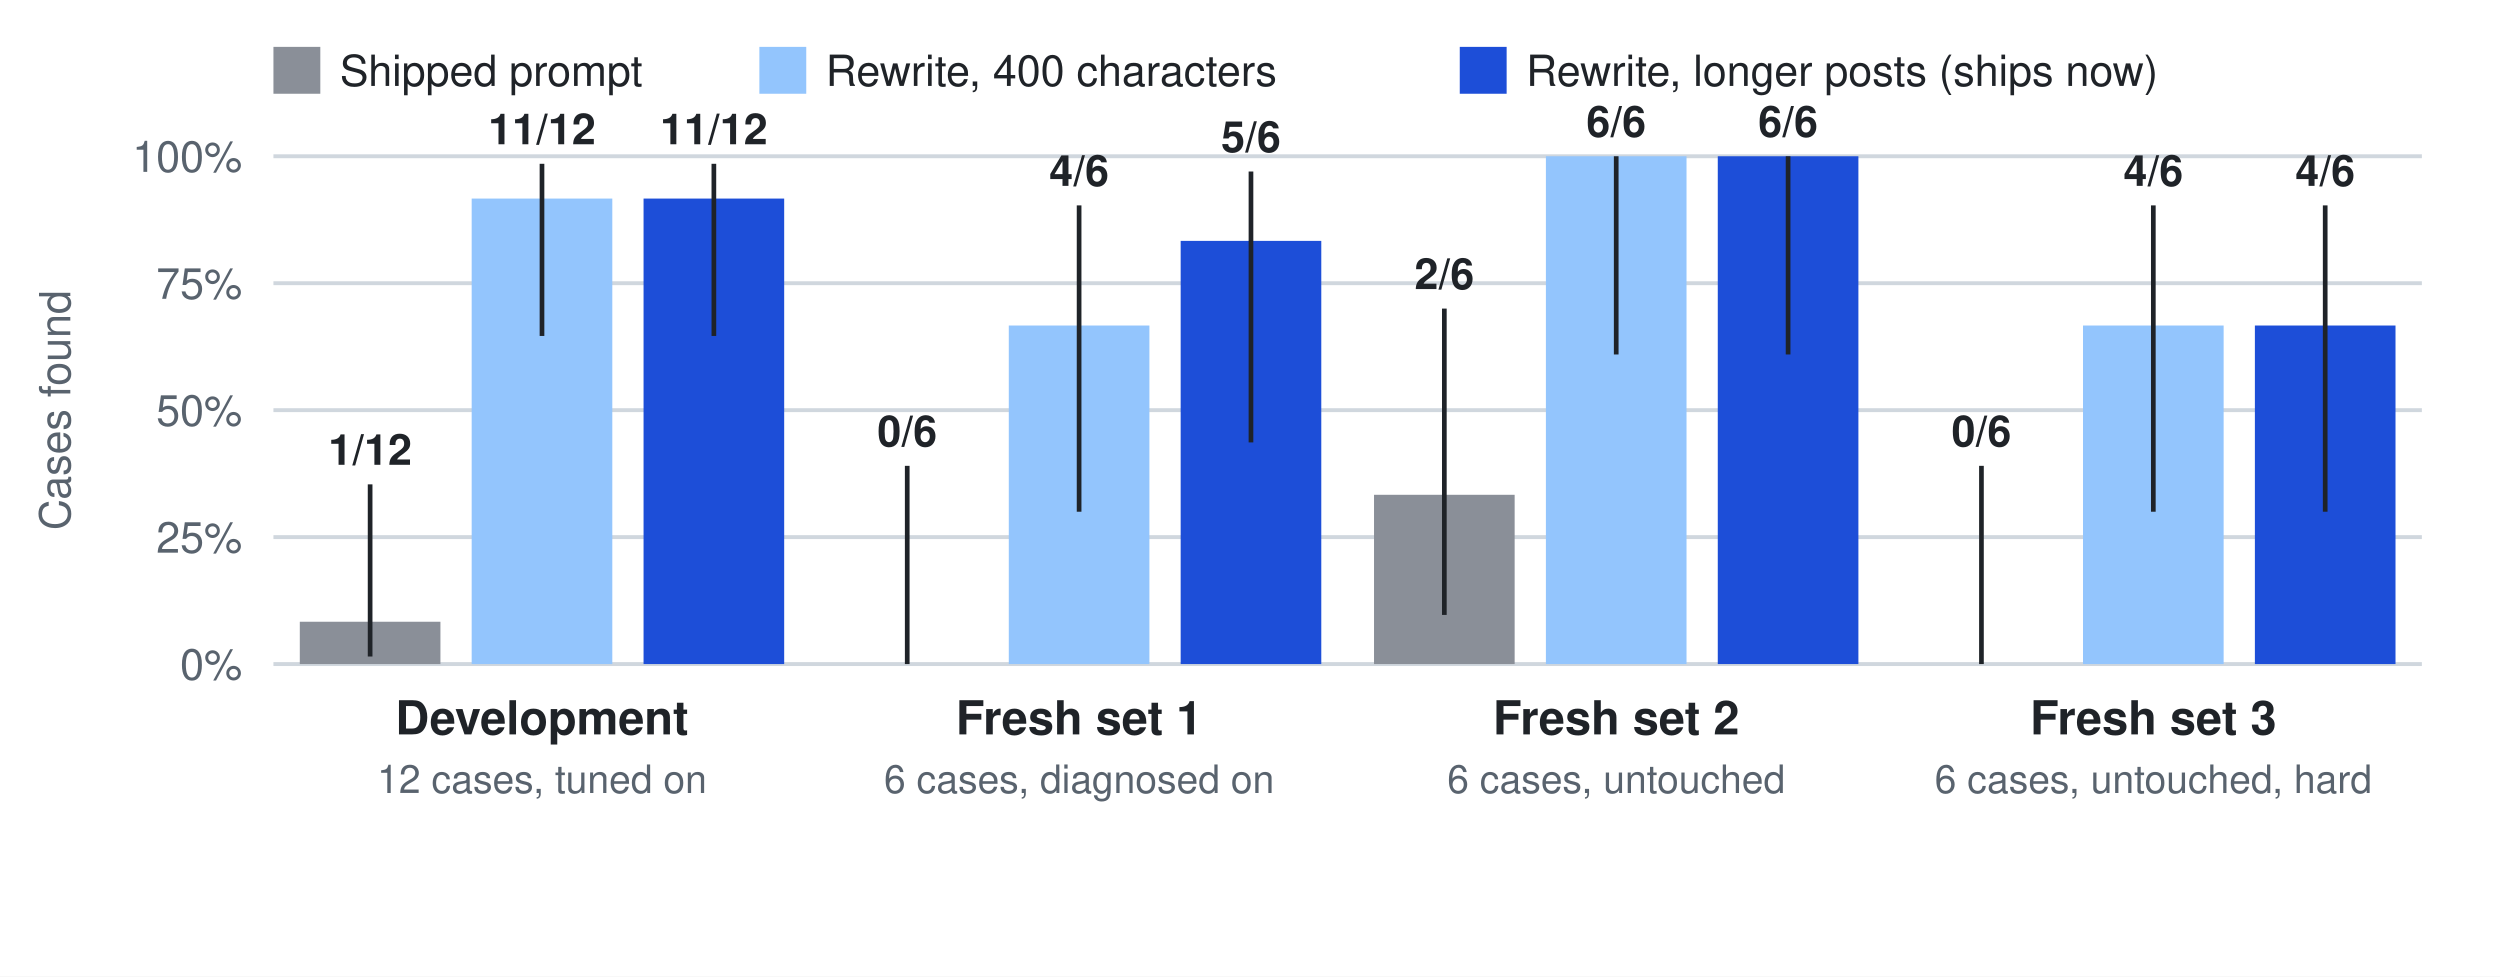
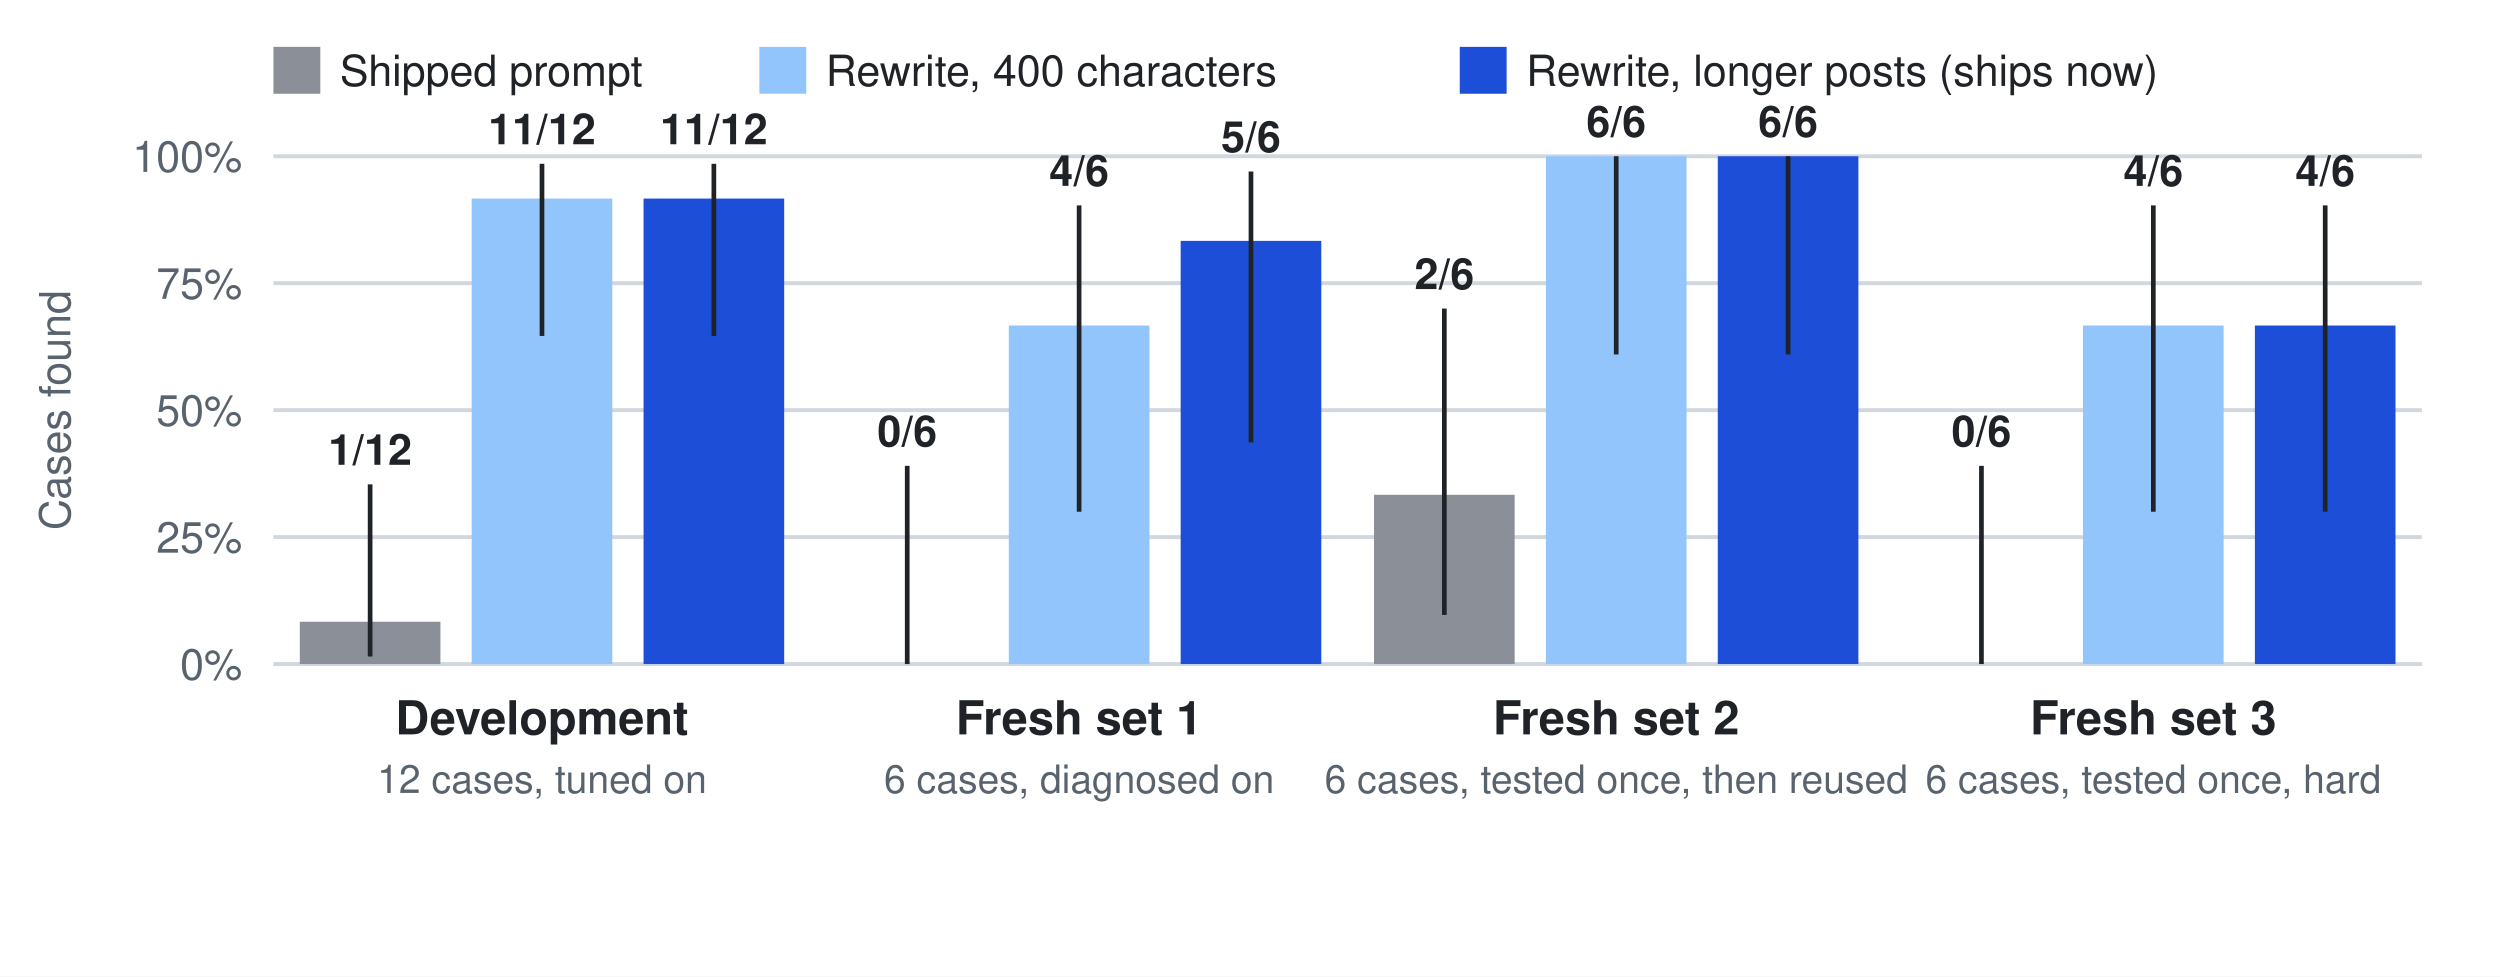
<svg xmlns="http://www.w3.org/2000/svg" viewBox="0 0 640 250" width="640" height="250" font-family="Helvetica, Arial, sans-serif">
  <rect width="640" height="250" fill="white" />
  <line x1="70" x2="620" y1="170.0" y2="170.0" stroke="#d0d7de" />
  <text x="62" y="174.0" font-size="11" text-anchor="end" fill="#59636e" font-weight="normal">0%</text>
  <line x1="70" x2="620" y1="137.5" y2="137.5" stroke="#d0d7de" />
  <text x="62" y="141.5" font-size="11" text-anchor="end" fill="#59636e" font-weight="normal">25%</text>
  <line x1="70" x2="620" y1="105.0" y2="105.0" stroke="#d0d7de" />
  <text x="62" y="109.0" font-size="11" text-anchor="end" fill="#59636e" font-weight="normal">50%</text>
  <line x1="70" x2="620" y1="72.5" y2="72.5" stroke="#d0d7de" />
  <text x="62" y="76.5" font-size="11" text-anchor="end" fill="#59636e" font-weight="normal">75%</text>
  <line x1="70" x2="620" y1="40.0" y2="40.0" stroke="#d0d7de" />
  <text x="62" y="44.0" font-size="11" text-anchor="end" fill="#59636e" font-weight="normal">100%</text>
  <rect x="76.75" y="159.167" width="36" height="10.833" fill="#8a8f98" />
  <line x1="94.75" x2="94.75" y1="168.068" y2="123.995" stroke="#1f2328" stroke-width="1.2" />
  <text x="94.75" y="118.995" font-size="11" text-anchor="middle" fill="#1f2328" font-weight="bold">1/12</text>
  <rect x="120.75" y="50.833" width="36" height="119.167" fill="#93c5fd" />
  <line x1="138.75" x2="138.75" y1="86.005" y2="41.932" stroke="#1f2328" stroke-width="1.2" />
  <text x="138.75" y="36.932" font-size="11" text-anchor="middle" fill="#1f2328" font-weight="bold">11/12</text>
  <rect x="164.75" y="50.833" width="36" height="119.167" fill="#1d4ed8" />
  <line x1="182.75" x2="182.75" y1="86.005" y2="41.932" stroke="#1f2328" stroke-width="1.2" />
  <text x="182.75" y="36.932" font-size="11" text-anchor="middle" fill="#1f2328" font-weight="bold">11/12</text>
  <text x="138.75" y="188" font-size="12" text-anchor="middle" fill="#1f2328" font-weight="bold">Development</text>
  <text x="138.75" y="203" font-size="10" text-anchor="middle" fill="#59636e" font-weight="normal">12 cases, tuned on</text>
  <rect x="214.25" y="170.0" width="36" height="0.0" fill="#8a8f98" />
  <line x1="232.25" x2="232.25" y1="170.0" y2="119.255" stroke="#1f2328" stroke-width="1.2" />
  <text x="232.25" y="114.255" font-size="11" text-anchor="middle" fill="#1f2328" font-weight="bold">0/6</text>
  <rect x="258.25" y="83.333" width="36" height="86.667" fill="#93c5fd" />
  <line x1="276.25" x2="276.25" y1="131.002" y2="52.58" stroke="#1f2328" stroke-width="1.2" />
  <text x="276.25" y="47.58" font-size="11" text-anchor="middle" fill="#1f2328" font-weight="bold">4/6</text>
  <rect x="302.25" y="61.667" width="36" height="108.333" fill="#1d4ed8" />
  <line x1="320.25" x2="320.25" y1="113.256" y2="43.907" stroke="#1f2328" stroke-width="1.2" />
  <text x="320.25" y="38.907" font-size="11" text-anchor="middle" fill="#1f2328" font-weight="bold">5/6</text>
  <text x="276.25" y="188" font-size="12" text-anchor="middle" fill="#1f2328" font-weight="bold">Fresh set 1</text>
  <text x="276.25" y="203" font-size="10" text-anchor="middle" fill="#59636e" font-weight="normal">6 cases, diagnosed on</text>
  <rect x="351.75" y="126.667" width="36" height="43.333" fill="#8a8f98" />
  <line x1="369.75" x2="369.75" y1="157.42" y2="78.998" stroke="#1f2328" stroke-width="1.2" />
  <text x="369.75" y="73.998" font-size="11" text-anchor="middle" fill="#1f2328" font-weight="bold">2/6</text>
  <rect x="395.75" y="40.0" width="36" height="130.0" fill="#93c5fd" />
  <line x1="413.75" x2="413.75" y1="90.745" y2="40.0" stroke="#1f2328" stroke-width="1.2" />
  <text x="413.75" y="35.0" font-size="11" text-anchor="middle" fill="#1f2328" font-weight="bold">6/6</text>
  <rect x="439.75" y="40.0" width="36" height="130.0" fill="#1d4ed8" />
  <line x1="457.75" x2="457.75" y1="90.745" y2="40.0" stroke="#1f2328" stroke-width="1.2" />
  <text x="457.75" y="35.0" font-size="11" text-anchor="middle" fill="#1f2328" font-weight="bold">6/6</text>
  <text x="413.75" y="188" font-size="12" text-anchor="middle" fill="#1f2328" font-weight="bold">Fresh set 2</text>
-   <text x="413.75" y="203" font-size="10" text-anchor="middle" fill="#59636e" font-weight="normal">6 cases, untouched</text>
+   <text x="413.75" y="203" font-size="10" text-anchor="middle" fill="#59636e" font-weight="normal">6 cases, tested once, then reused</text>
  <rect x="489.25" y="170.0" width="36" height="0.0" fill="#8a8f98" />
  <line x1="507.25" x2="507.25" y1="170.0" y2="119.255" stroke="#1f2328" stroke-width="1.2" />
  <text x="507.25" y="114.255" font-size="11" text-anchor="middle" fill="#1f2328" font-weight="bold">0/6</text>
  <rect x="533.25" y="83.333" width="36" height="86.667" fill="#93c5fd" />
  <line x1="551.25" x2="551.25" y1="131.002" y2="52.58" stroke="#1f2328" stroke-width="1.2" />
  <text x="551.25" y="47.58" font-size="11" text-anchor="middle" fill="#1f2328" font-weight="bold">4/6</text>
  <rect x="577.25" y="83.333" width="36" height="86.667" fill="#1d4ed8" />
  <line x1="595.25" x2="595.25" y1="131.002" y2="52.58" stroke="#1f2328" stroke-width="1.2" />
  <text x="595.25" y="47.58" font-size="11" text-anchor="middle" fill="#1f2328" font-weight="bold">4/6</text>
  <text x="551.25" y="188" font-size="12" text-anchor="middle" fill="#1f2328" font-weight="bold">Fresh set 3</text>
-   <text x="551.25" y="203" font-size="10" text-anchor="middle" fill="#59636e" font-weight="normal">6 cases, untouched, hard</text>
+   <text x="551.25" y="203" font-size="10" text-anchor="middle" fill="#59636e" font-weight="normal">6 cases, tested once, hard</text>
  <rect x="70" y="12" width="12" height="12" fill="#8a8f98" />
  <text x="87" y="22" font-size="11" text-anchor="start" fill="#1f2328" font-weight="normal">Shipped prompt</text>
  <rect x="194.4" y="12" width="12" height="12" fill="#93c5fd" />
  <text x="211.4" y="22" font-size="11" text-anchor="start" fill="#1f2328" font-weight="normal">Rewrite, 400 characters</text>
  <rect x="373.7" y="12" width="12" height="12" fill="#1d4ed8" />
  <text x="390.7" y="22" font-size="11" text-anchor="start" fill="#1f2328" font-weight="normal">Rewrite, longer posts (ships now)</text>
  <text transform="rotate(-90 18 105.0)" x="18" y="105.0" font-size="11" text-anchor="middle" fill="#59636e" font-weight="normal">Cases found</text>
</svg>
